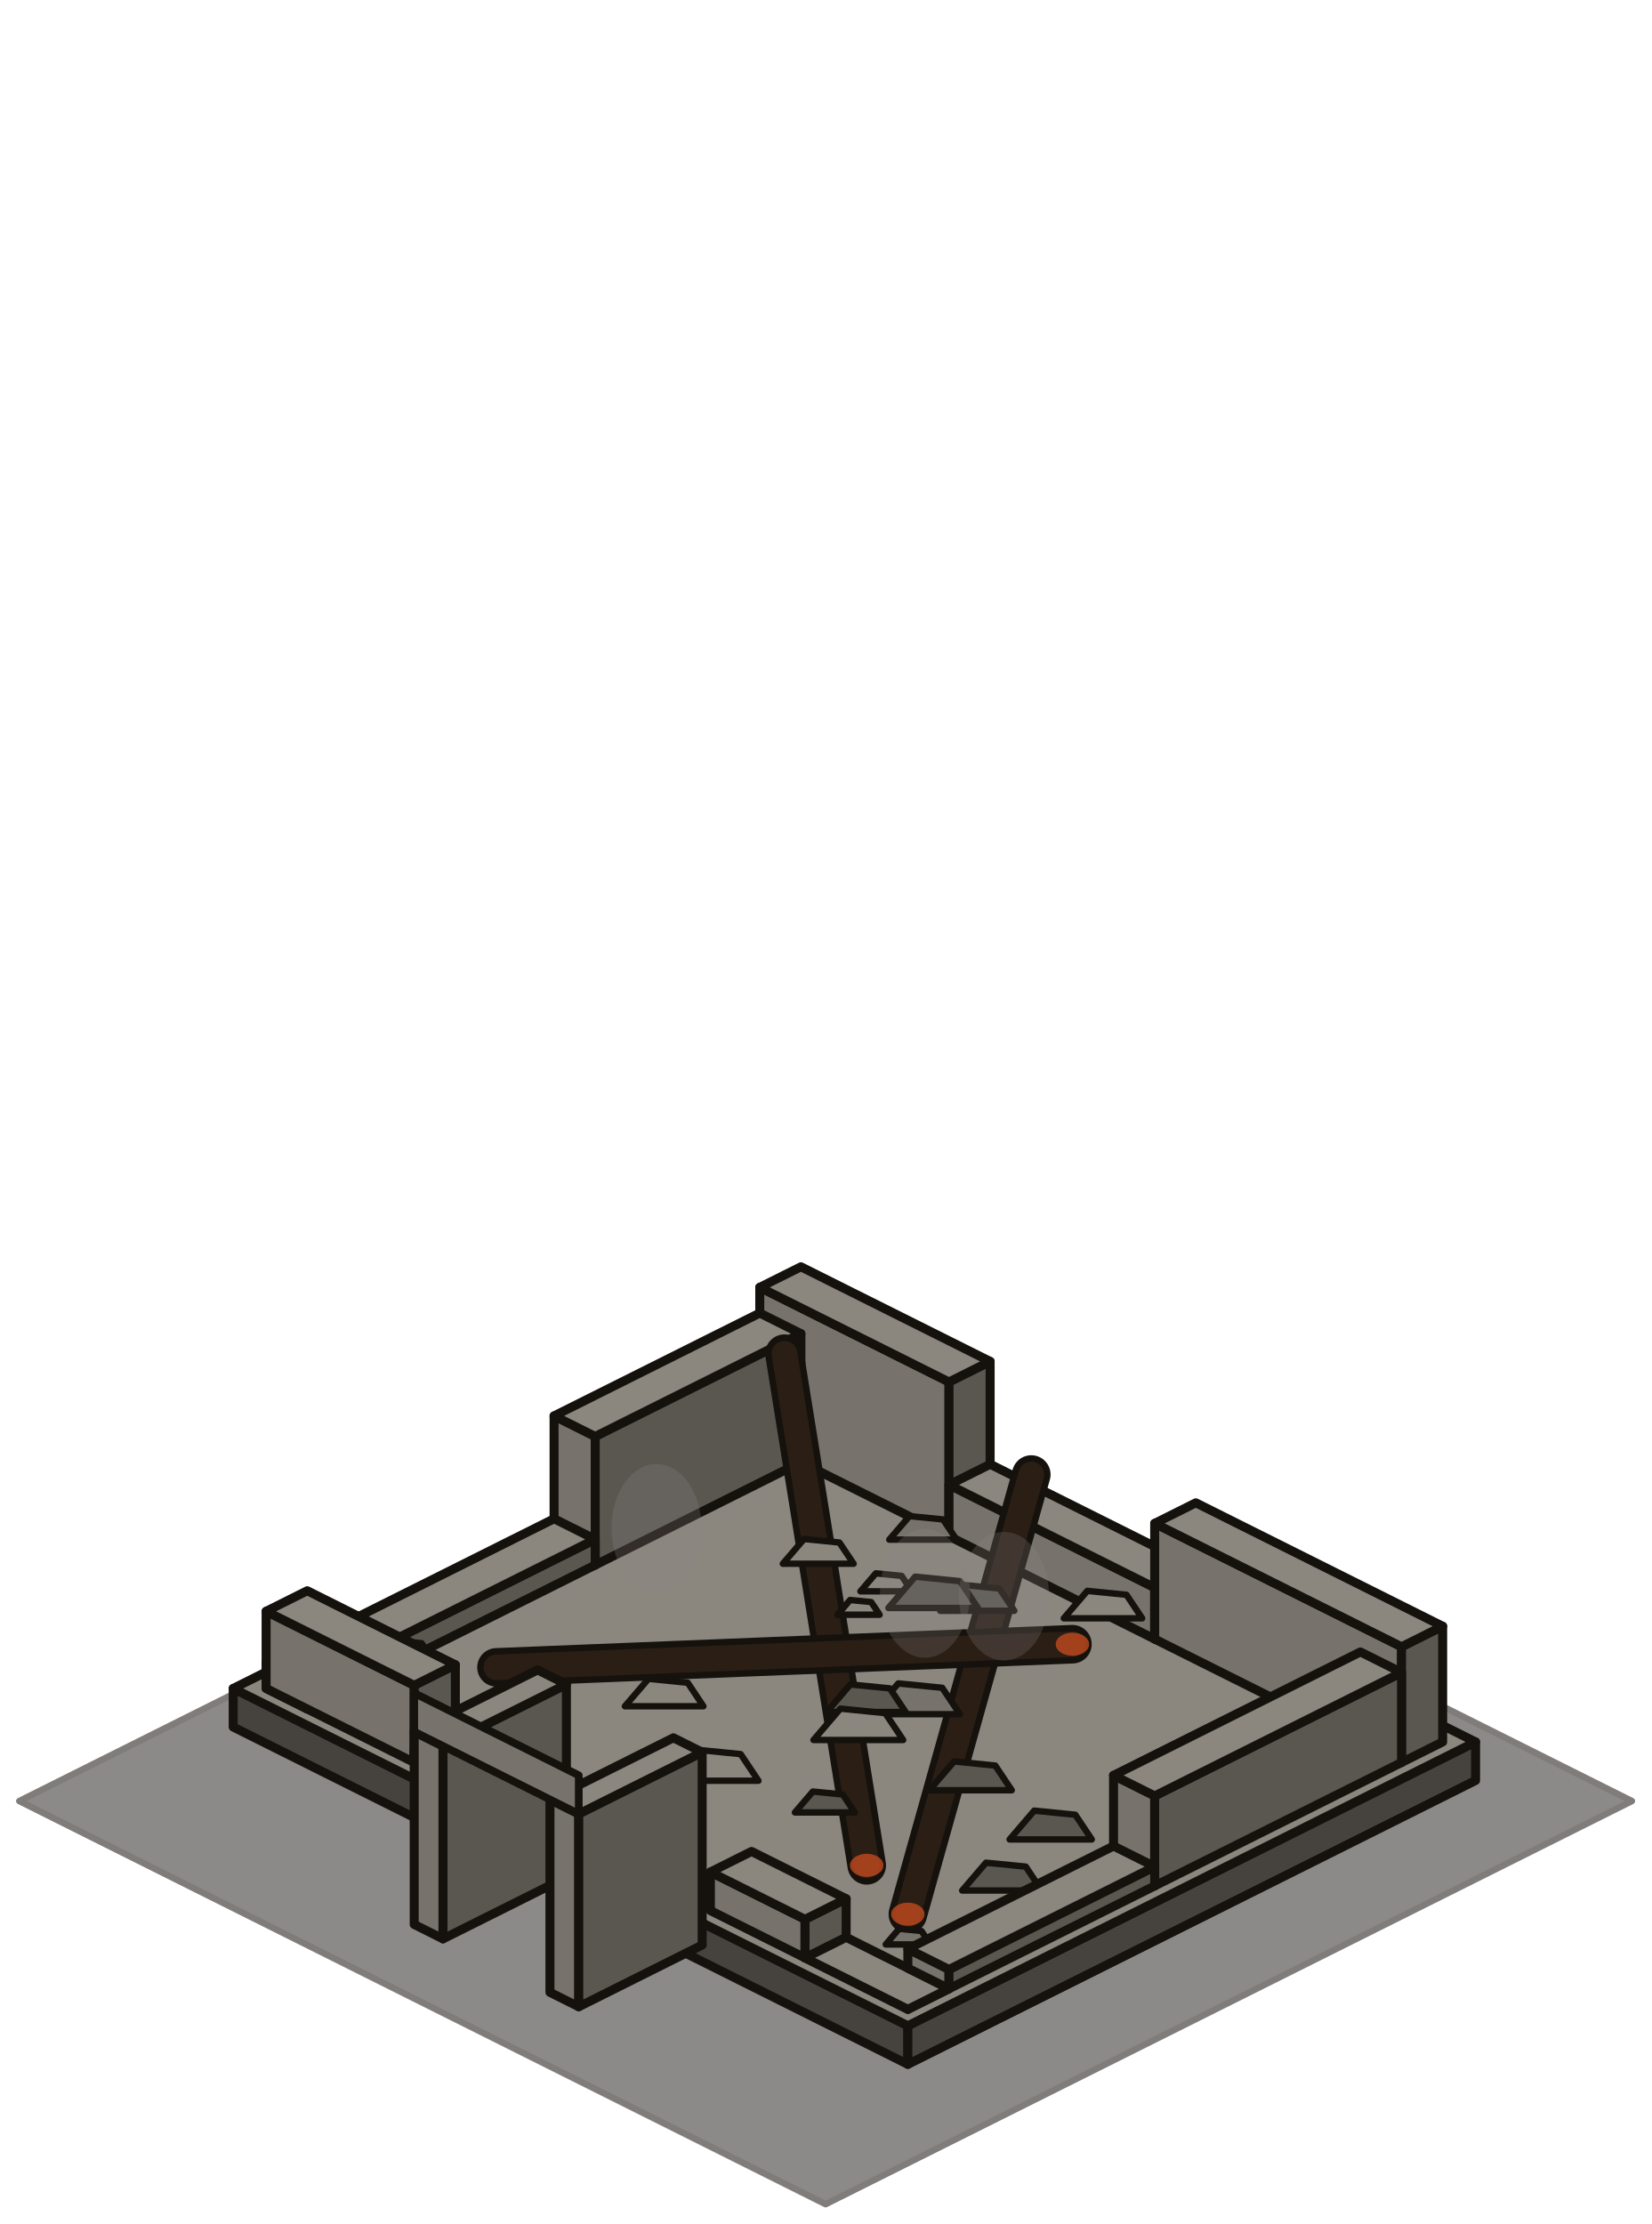
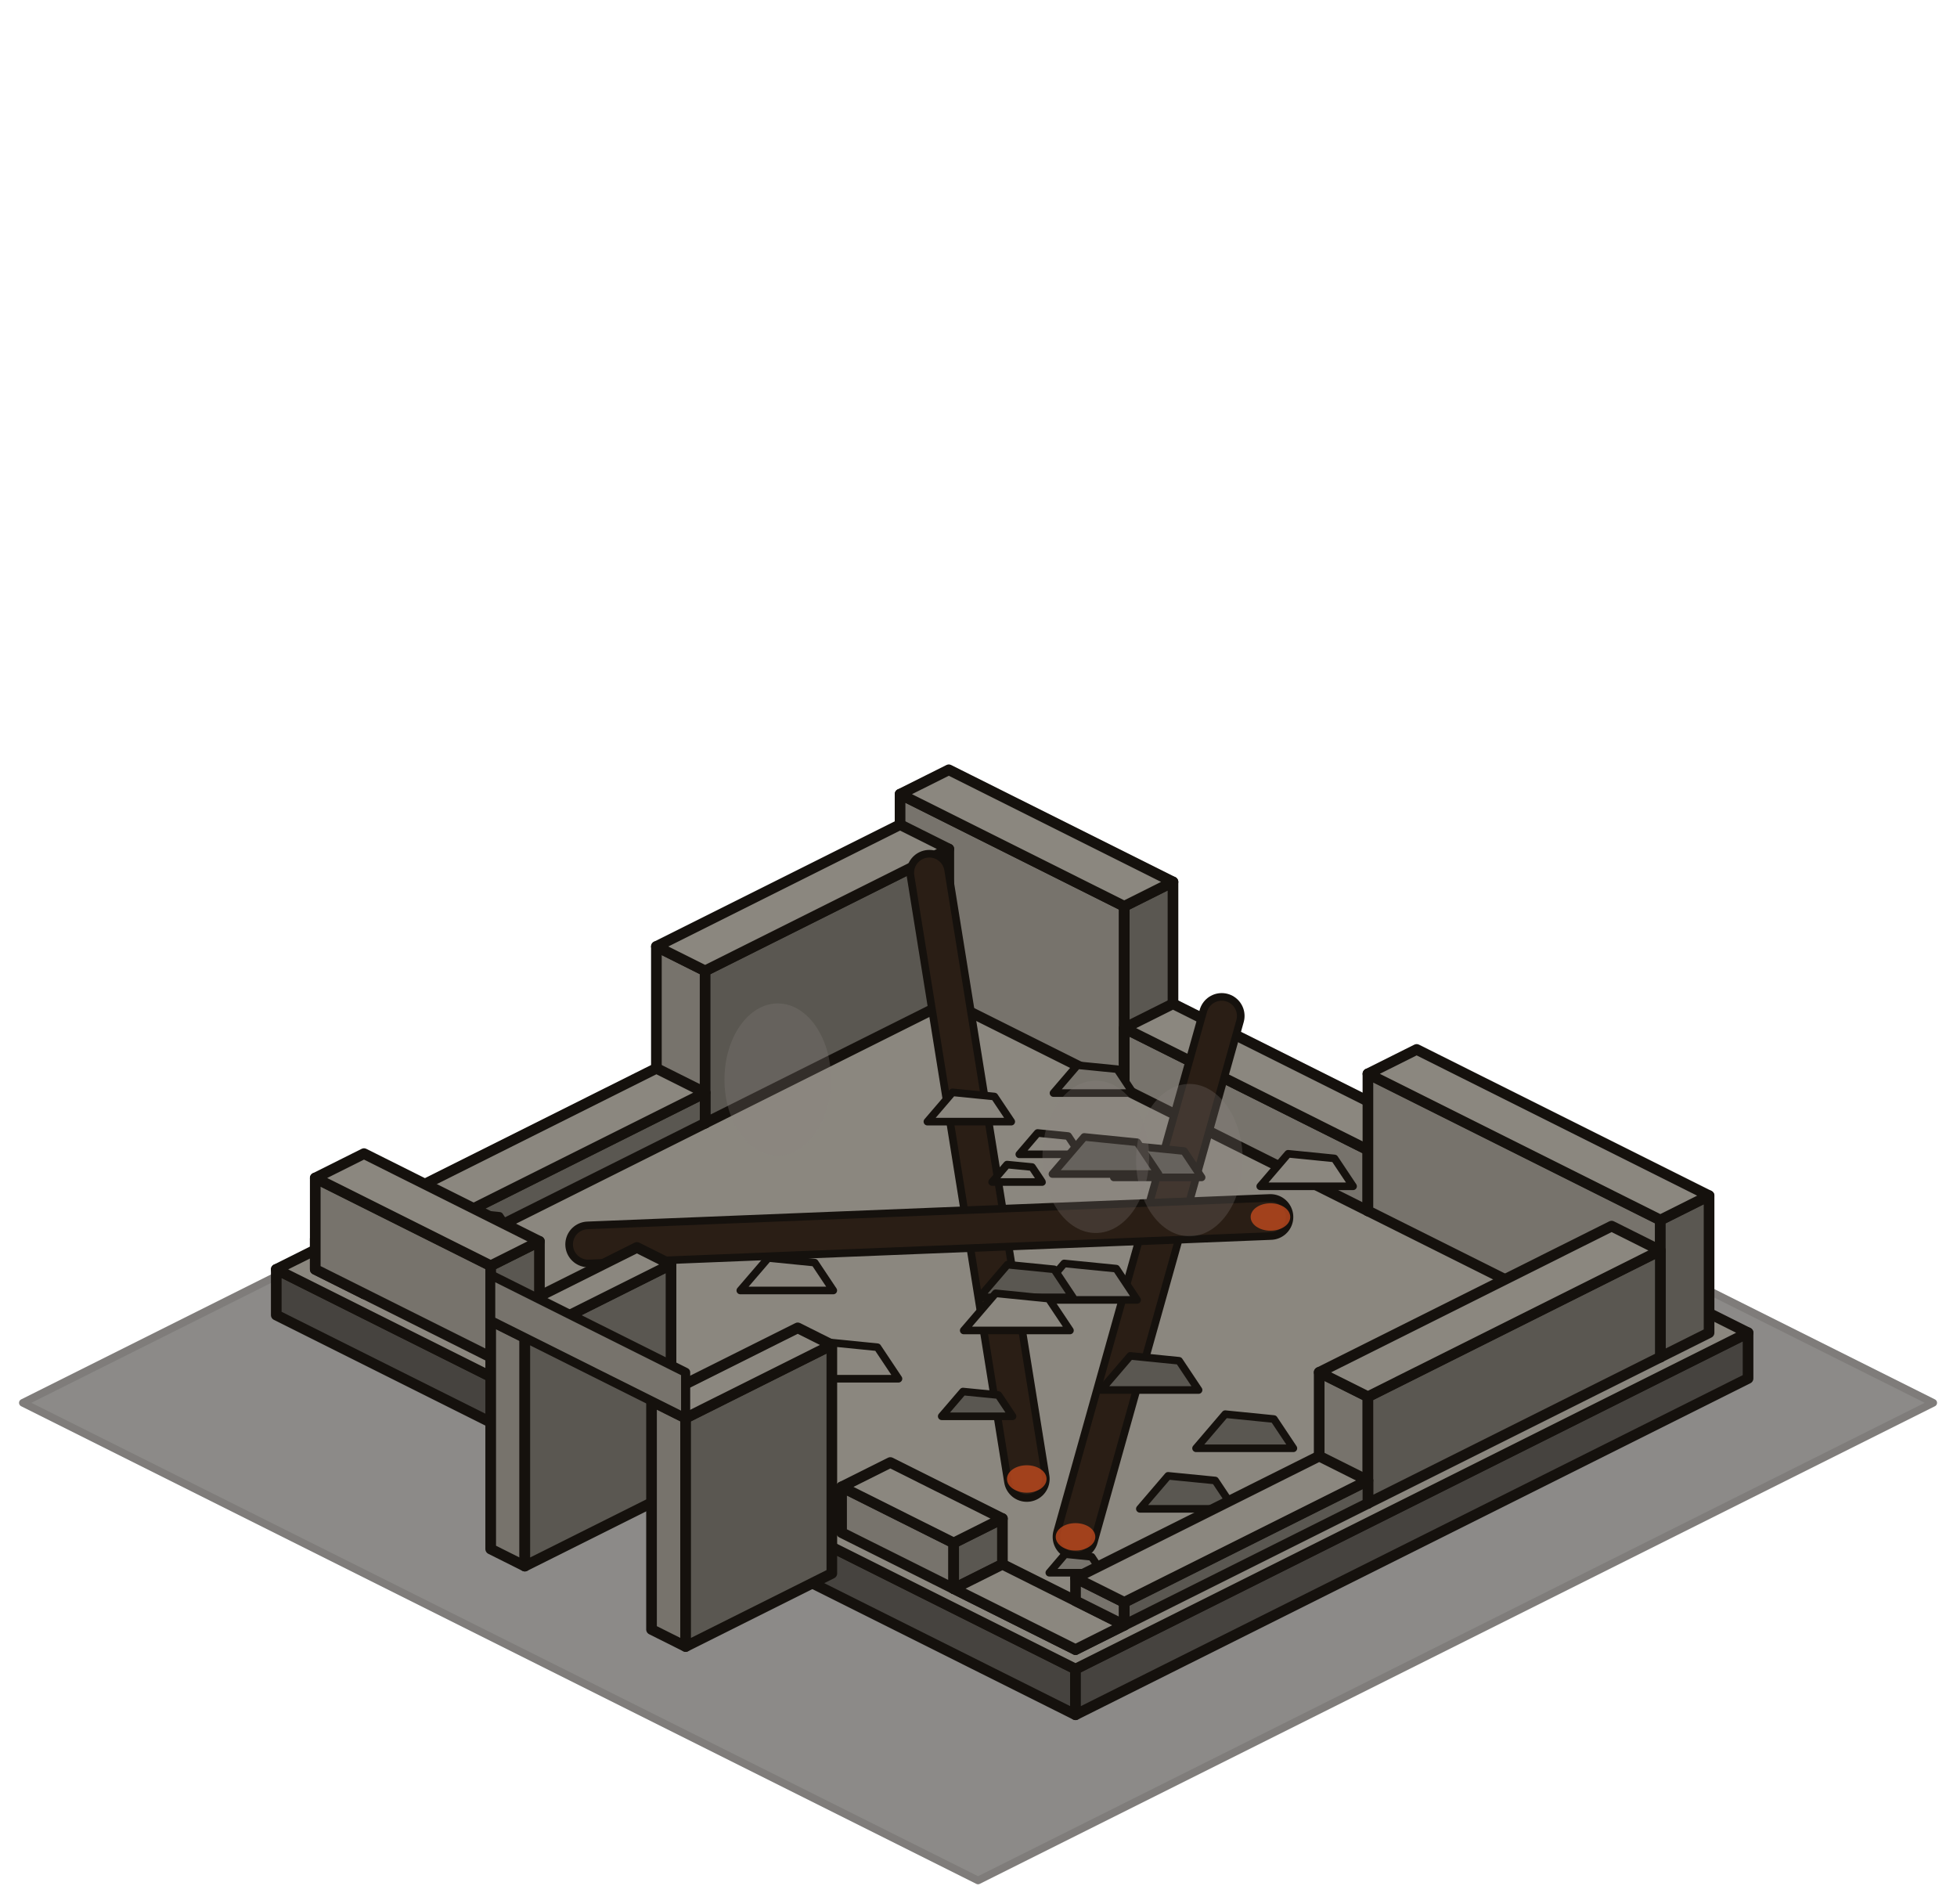
- <svg xmlns="http://www.w3.org/2000/svg" width="514" height="692" viewBox="-128.44 -280.2 257 346">
+ <svg xmlns="http://www.w3.org/2000/svg" width="514" height="500" viewBox="-128.44 -184.2 257 250">
  <polygon points="0,-62.72 125.44,0 0,62.72 -125.44,0" fill="#2d2a26" stroke="#15110d" stroke-width="1.0" stroke-linejoin="round" opacity="0.55" />
  <polygon points="-92.16,-11.52 12.8,40.96 12.8,34.96 -92.16,-17.52" fill="#46433f" stroke="#15110d" stroke-width="1.4" stroke-linejoin="round" />
  <polygon points="12.8,40.96 101.12,-3.2 101.12,-9.2 12.8,34.96" fill="#46433f" stroke="#15110d" stroke-width="1.4" stroke-linejoin="round" />
  <polygon points="-3.84,-61.68 101.12,-9.2 12.8,34.96 -92.16,-17.52" fill="#8b877f" stroke="#15110d" stroke-width="1.4" stroke-linejoin="round" />
  <polygon points="-10.24,-55.92 19.2,-41.2 19.2,-65.2 -10.24,-79.92" fill="#77736c" stroke="#15110d" stroke-width="1.4" stroke-linejoin="round" />
  <polygon points="19.2,-41.2 25.6,-44.4 25.6,-68.4 19.2,-65.2" fill="#5a5751" stroke="#15110d" stroke-width="1.4" stroke-linejoin="round" />
  <polygon points="-3.84,-83.12 25.6,-68.4 19.2,-65.2 -10.24,-79.92" fill="#8b877f" stroke="#15110d" stroke-width="1.4" stroke-linejoin="round" />
  <polygon points="19.2,-41.2 51.2,-25.2 51.2,-33.2 19.2,-49.2" fill="#77736c" stroke="#15110d" stroke-width="1.4" stroke-linejoin="round" />
  <polygon points="51.2,-25.2 57.6,-28.4 57.6,-36.4 51.2,-33.2" fill="#5a5751" stroke="#15110d" stroke-width="1.4" stroke-linejoin="round" />
  <polygon points="25.6,-52.4 57.6,-36.4 51.2,-33.2 19.2,-49.2" fill="#8b877f" stroke="#15110d" stroke-width="1.4" stroke-linejoin="round" />
  <polygon points="51.2,-25.2 89.6,-6 89.6,-24 51.2,-43.2" fill="#77736c" stroke="#15110d" stroke-width="1.4" stroke-linejoin="round" />
  <polygon points="89.6,-6 96,-9.2 96,-27.2 89.6,-24" fill="#5a5751" stroke="#15110d" stroke-width="1.4" stroke-linejoin="round" />
  <polygon points="57.6,-46.4 96,-27.2 89.6,-24 51.2,-43.2" fill="#8b877f" stroke="#15110d" stroke-width="1.4" stroke-linejoin="round" />
  <polygon points="-42.24,-39.92 -35.84,-36.72 -35.84,-56.72 -42.24,-59.92" fill="#77736c" stroke="#15110d" stroke-width="1.4" stroke-linejoin="round" />
  <polygon points="-35.84,-36.72 -3.84,-52.72 -3.84,-72.72 -35.84,-56.72" fill="#5a5751" stroke="#15110d" stroke-width="1.4" stroke-linejoin="round" />
  <polygon points="-10.24,-75.92 -3.84,-72.72 -35.84,-56.72 -42.24,-59.92" fill="#8b877f" stroke="#15110d" stroke-width="1.4" stroke-linejoin="round" />
  <polygon points="-87.04,-17.52 -80.64,-14.32 -80.64,-18.32 -87.04,-21.52" fill="#77736c" stroke="#15110d" stroke-width="1.4" stroke-linejoin="round" />
  <polygon points="-80.64,-14.32 -35.84,-36.72 -35.84,-40.72 -80.64,-18.32" fill="#5a5751" stroke="#15110d" stroke-width="1.4" stroke-linejoin="round" />
  <polygon points="-42.24,-43.92 -35.84,-40.72 -80.64,-18.32 -87.04,-21.52" fill="#8b877f" stroke="#15110d" stroke-width="1.4" stroke-linejoin="round" />
  <polyline points="-6.4,-69.6 6.4,10" fill="none" stroke="#15110d" stroke-width="6" stroke-linecap="round" stroke-linejoin="round" />
  <polyline points="-6.4,-69.6 6.4,10" fill="none" stroke="#2a1e15" stroke-width="4" stroke-linecap="round" stroke-linejoin="round" />
  <ellipse cx="6.4" cy="10" rx="2.6" ry="1.8" fill="#c04a1e" opacity="0.8" />
  <polyline points="32,-50.8 12.8,17.6" fill="none" stroke="#15110d" stroke-width="6" stroke-linecap="round" stroke-linejoin="round" />
  <polyline points="32,-50.8 12.8,17.6" fill="none" stroke="#2a1e15" stroke-width="4" stroke-linecap="round" stroke-linejoin="round" />
  <ellipse cx="12.8" cy="17.6" rx="2.6" ry="1.8" fill="#c04a1e" opacity="0.8" />
  <polyline points="-51.2,-20.8 38.4,-24.4" fill="none" stroke="#15110d" stroke-width="6" stroke-linecap="round" stroke-linejoin="round" />
  <polyline points="-51.2,-20.8 38.4,-24.4" fill="none" stroke="#2a1e15" stroke-width="4" stroke-linecap="round" stroke-linejoin="round" />
  <ellipse cx="38.4" cy="-24.4" rx="2.6" ry="1.8" fill="#c04a1e" opacity="0.8" />
  <polygon points="37.06,-28.43 40.72,-32.7 46.81,-32.09 49.25,-28.43" fill="#8b877f" stroke="#15110d" stroke-width="1" stroke-linejoin="round" />
  <polygon points="7.2,-13.51 11.31,-18.3 18.15,-17.62 20.89,-13.51" fill="#77736c" stroke="#15110d" stroke-width="1" stroke-linejoin="round" />
  <polygon points="5.42,-32.63 7.82,-35.43 11.83,-35.03 13.43,-32.63" fill="#8b877f" stroke="#15110d" stroke-width="1" stroke-linejoin="round" />
  <polygon points="21.25,13.92 24.96,9.59 31.14,10.2 33.62,13.92" fill="#5a5751" stroke="#15110d" stroke-width="1" stroke-linejoin="round" />
  <polygon points="-24.25,-3.16 -20.11,-7.99 -13.21,-7.3 -10.45,-3.16" fill="#8b877f" stroke="#15110d" stroke-width="1" stroke-linejoin="round" />
  <polygon points="17.83,-29.6 21.29,-33.64 27.05,-33.06 29.36,-29.6" fill="#5a5751" stroke="#15110d" stroke-width="1" stroke-linejoin="round" />
  <polygon points="-31.22,-14.75 -27.55,-19.02 -21.45,-18.41 -19.01,-14.75" fill="#8b877f" stroke="#15110d" stroke-width="1" stroke-linejoin="round" />
  <polygon points="0.18,-13.85 3.86,-18.14 10,-17.53 12.45,-13.85" fill="#5a5751" stroke="#15110d" stroke-width="1" stroke-linejoin="round" />
  <polygon points="-4.77,1.77 -1.98,-1.48 2.67,-1.02 4.53,1.77" fill="#5a5751" stroke="#15110d" stroke-width="1" stroke-linejoin="round" />
  <polygon points="-6.65,-36.92 -3.35,-40.77 2.15,-40.22 4.36,-36.92" fill="#8b877f" stroke="#15110d" stroke-width="1" stroke-linejoin="round" />
  <polygon points="9.77,-30.04 13.94,-34.91 20.91,-34.21 23.7,-30.04" fill="#5a5751" stroke="#15110d" stroke-width="1" stroke-linejoin="round" />
  <polygon points="-1.88,-9.5 2.31,-14.38 9.28,-13.68 12.07,-9.5" fill="#8b877f" stroke="#15110d" stroke-width="1" stroke-linejoin="round" />
  <polygon points="1.85,-28.99 3.81,-31.28 7.09,-30.96 8.41,-28.99" fill="#8b877f" stroke="#15110d" stroke-width="1" stroke-linejoin="round" />
  <polygon points="16.15,-1.68 19.99,-6.16 26.4,-5.52 28.96,-1.68" fill="#5a5751" stroke="#15110d" stroke-width="1" stroke-linejoin="round" />
  <polygon points="28.63,5.97 32.46,1.49 38.85,2.13 41.41,5.97" fill="#5a5751" stroke="#15110d" stroke-width="1" stroke-linejoin="round" />
  <polygon points="9.36,22.31 11.44,19.87 14.92,20.22 16.31,22.31" fill="#77736c" stroke="#15110d" stroke-width="1" stroke-linejoin="round" />
  <polygon points="9.91,-40.67 13.05,-44.33 18.28,-43.81 20.37,-40.67" fill="#77736c" stroke="#15110d" stroke-width="1" stroke-linejoin="round" />
  <polygon points="-70.26,-21.76 -67.48,-25.01 -62.84,-24.55 -60.98,-21.76" fill="#77736c" stroke="#15110d" stroke-width="1" stroke-linejoin="round" />
  <polygon points="-87.04,-17.52 -64,-6 -64,-18 -87.04,-29.52" fill="#77736c" stroke="#15110d" stroke-width="1.4" stroke-linejoin="round" />
  <polygon points="-64,-6 -57.6,-9.2 -57.6,-21.2 -64,-18" fill="#5a5751" stroke="#15110d" stroke-width="1.4" stroke-linejoin="round" />
  <polygon points="-80.64,-32.72 -57.6,-21.2 -64,-18 -87.04,-29.52" fill="#8b877f" stroke="#15110d" stroke-width="1.4" stroke-linejoin="round" />
  <polygon points="-64,-6 -46.08,2.96 -46.08,0.96 -64,-8" fill="#77736c" stroke="#15110d" stroke-width="1.4" stroke-linejoin="round" />
  <polygon points="-46.08,2.96 -39.68,-0.24 -39.68,-2.24 -46.08,0.96" fill="#5a5751" stroke="#15110d" stroke-width="1.4" stroke-linejoin="round" />
  <polygon points="-57.6,-11.2 -39.68,-2.24 -46.08,0.96 -64,-8" fill="#8b877f" stroke="#15110d" stroke-width="1.4" stroke-linejoin="round" />
  <polygon points="-17.92,17.04 -3.2,24.4 -3.2,18.4 -17.92,11.04" fill="#77736c" stroke="#15110d" stroke-width="1.4" stroke-linejoin="round" />
  <polygon points="-3.2,24.4 3.2,21.2 3.2,15.2 -3.2,18.4" fill="#5a5751" stroke="#15110d" stroke-width="1.4" stroke-linejoin="round" />
  <polygon points="-11.52,7.84 3.2,15.2 -3.2,18.4 -17.92,11.04" fill="#8b877f" stroke="#15110d" stroke-width="1.4" stroke-linejoin="round" />
  <polygon points="-3.2,24.4 12.8,32.4 12.8,32.4 -3.2,24.4" fill="#77736c" stroke="#15110d" stroke-width="1.4" stroke-linejoin="round" />
  <polygon points="12.8,32.4 19.2,29.2 19.2,29.2 12.8,32.4" fill="#5a5751" stroke="#15110d" stroke-width="1.4" stroke-linejoin="round" />
  <polygon points="3.2,21.2 19.2,29.2 12.8,32.4 -3.2,24.4" fill="#8b877f" stroke="#15110d" stroke-width="1.4" stroke-linejoin="round" />
  <polygon points="44.8,10 51.2,13.2 51.2,-0.8 44.8,-4" fill="#77736c" stroke="#15110d" stroke-width="1.4" stroke-linejoin="round" />
  <polygon points="51.2,13.2 89.6,-6 89.6,-20 51.2,-0.8" fill="#5a5751" stroke="#15110d" stroke-width="1.4" stroke-linejoin="round" />
  <polygon points="83.2,-23.2 89.6,-20 51.2,-0.8 44.8,-4" fill="#8b877f" stroke="#15110d" stroke-width="1.4" stroke-linejoin="round" />
  <polygon points="12.8,26 19.2,29.2 19.2,26.2 12.8,23" fill="#77736c" stroke="#15110d" stroke-width="1.4" stroke-linejoin="round" />
  <polygon points="19.2,29.2 51.2,13.2 51.2,10.2 19.2,26.2" fill="#5a5751" stroke="#15110d" stroke-width="1.4" stroke-linejoin="round" />
  <polygon points="44.8,7 51.2,10.2 19.2,26.2 12.8,23" fill="#8b877f" stroke="#15110d" stroke-width="1.4" stroke-linejoin="round" />
  <polygon points="-64,19.2 -59.52,21.44 -59.52,-8.56 -64,-10.8" fill="#77736c" stroke="#15110d" stroke-width="1.4" stroke-linejoin="round" />
  <polygon points="-59.52,21.44 -40.32,11.84 -40.32,-18.16 -59.52,-8.56" fill="#5a5751" stroke="#15110d" stroke-width="1.4" stroke-linejoin="round" />
  <polygon points="-44.8,-20.4 -40.32,-18.16 -59.52,-8.56 -64,-10.8" fill="#8b877f" stroke="#15110d" stroke-width="1.4" stroke-linejoin="round" />
  <polygon points="-42.88,29.76 -38.4,32 -38.4,2 -42.88,-0.24" fill="#77736c" stroke="#15110d" stroke-width="1.4" stroke-linejoin="round" />
  <polygon points="-38.4,32 -19.2,22.4 -19.2,-7.6 -38.4,2" fill="#5a5751" stroke="#15110d" stroke-width="1.4" stroke-linejoin="round" />
  <polygon points="-23.68,-9.84 -19.2,-7.6 -38.4,2 -42.88,-0.24" fill="#8b877f" stroke="#15110d" stroke-width="1.4" stroke-linejoin="round" />
  <polygon points="-64,-10.8 -38.4,2 -38.4,-4 -64,-16.8" fill="#77736c" stroke="#15110d" stroke-width="1.2" stroke-linejoin="round" />
  <ellipse cx="27.76" cy="-31.87" rx="7" ry="10" fill="#8a8580" opacity="0.25" />
  <ellipse cx="-26.3" cy="-42.44" rx="7" ry="10" fill="#8a8580" opacity="0.25" />
  <ellipse cx="15.46" cy="-32.3" rx="7" ry="10" fill="#8a8580" opacity="0.25" />
</svg>
